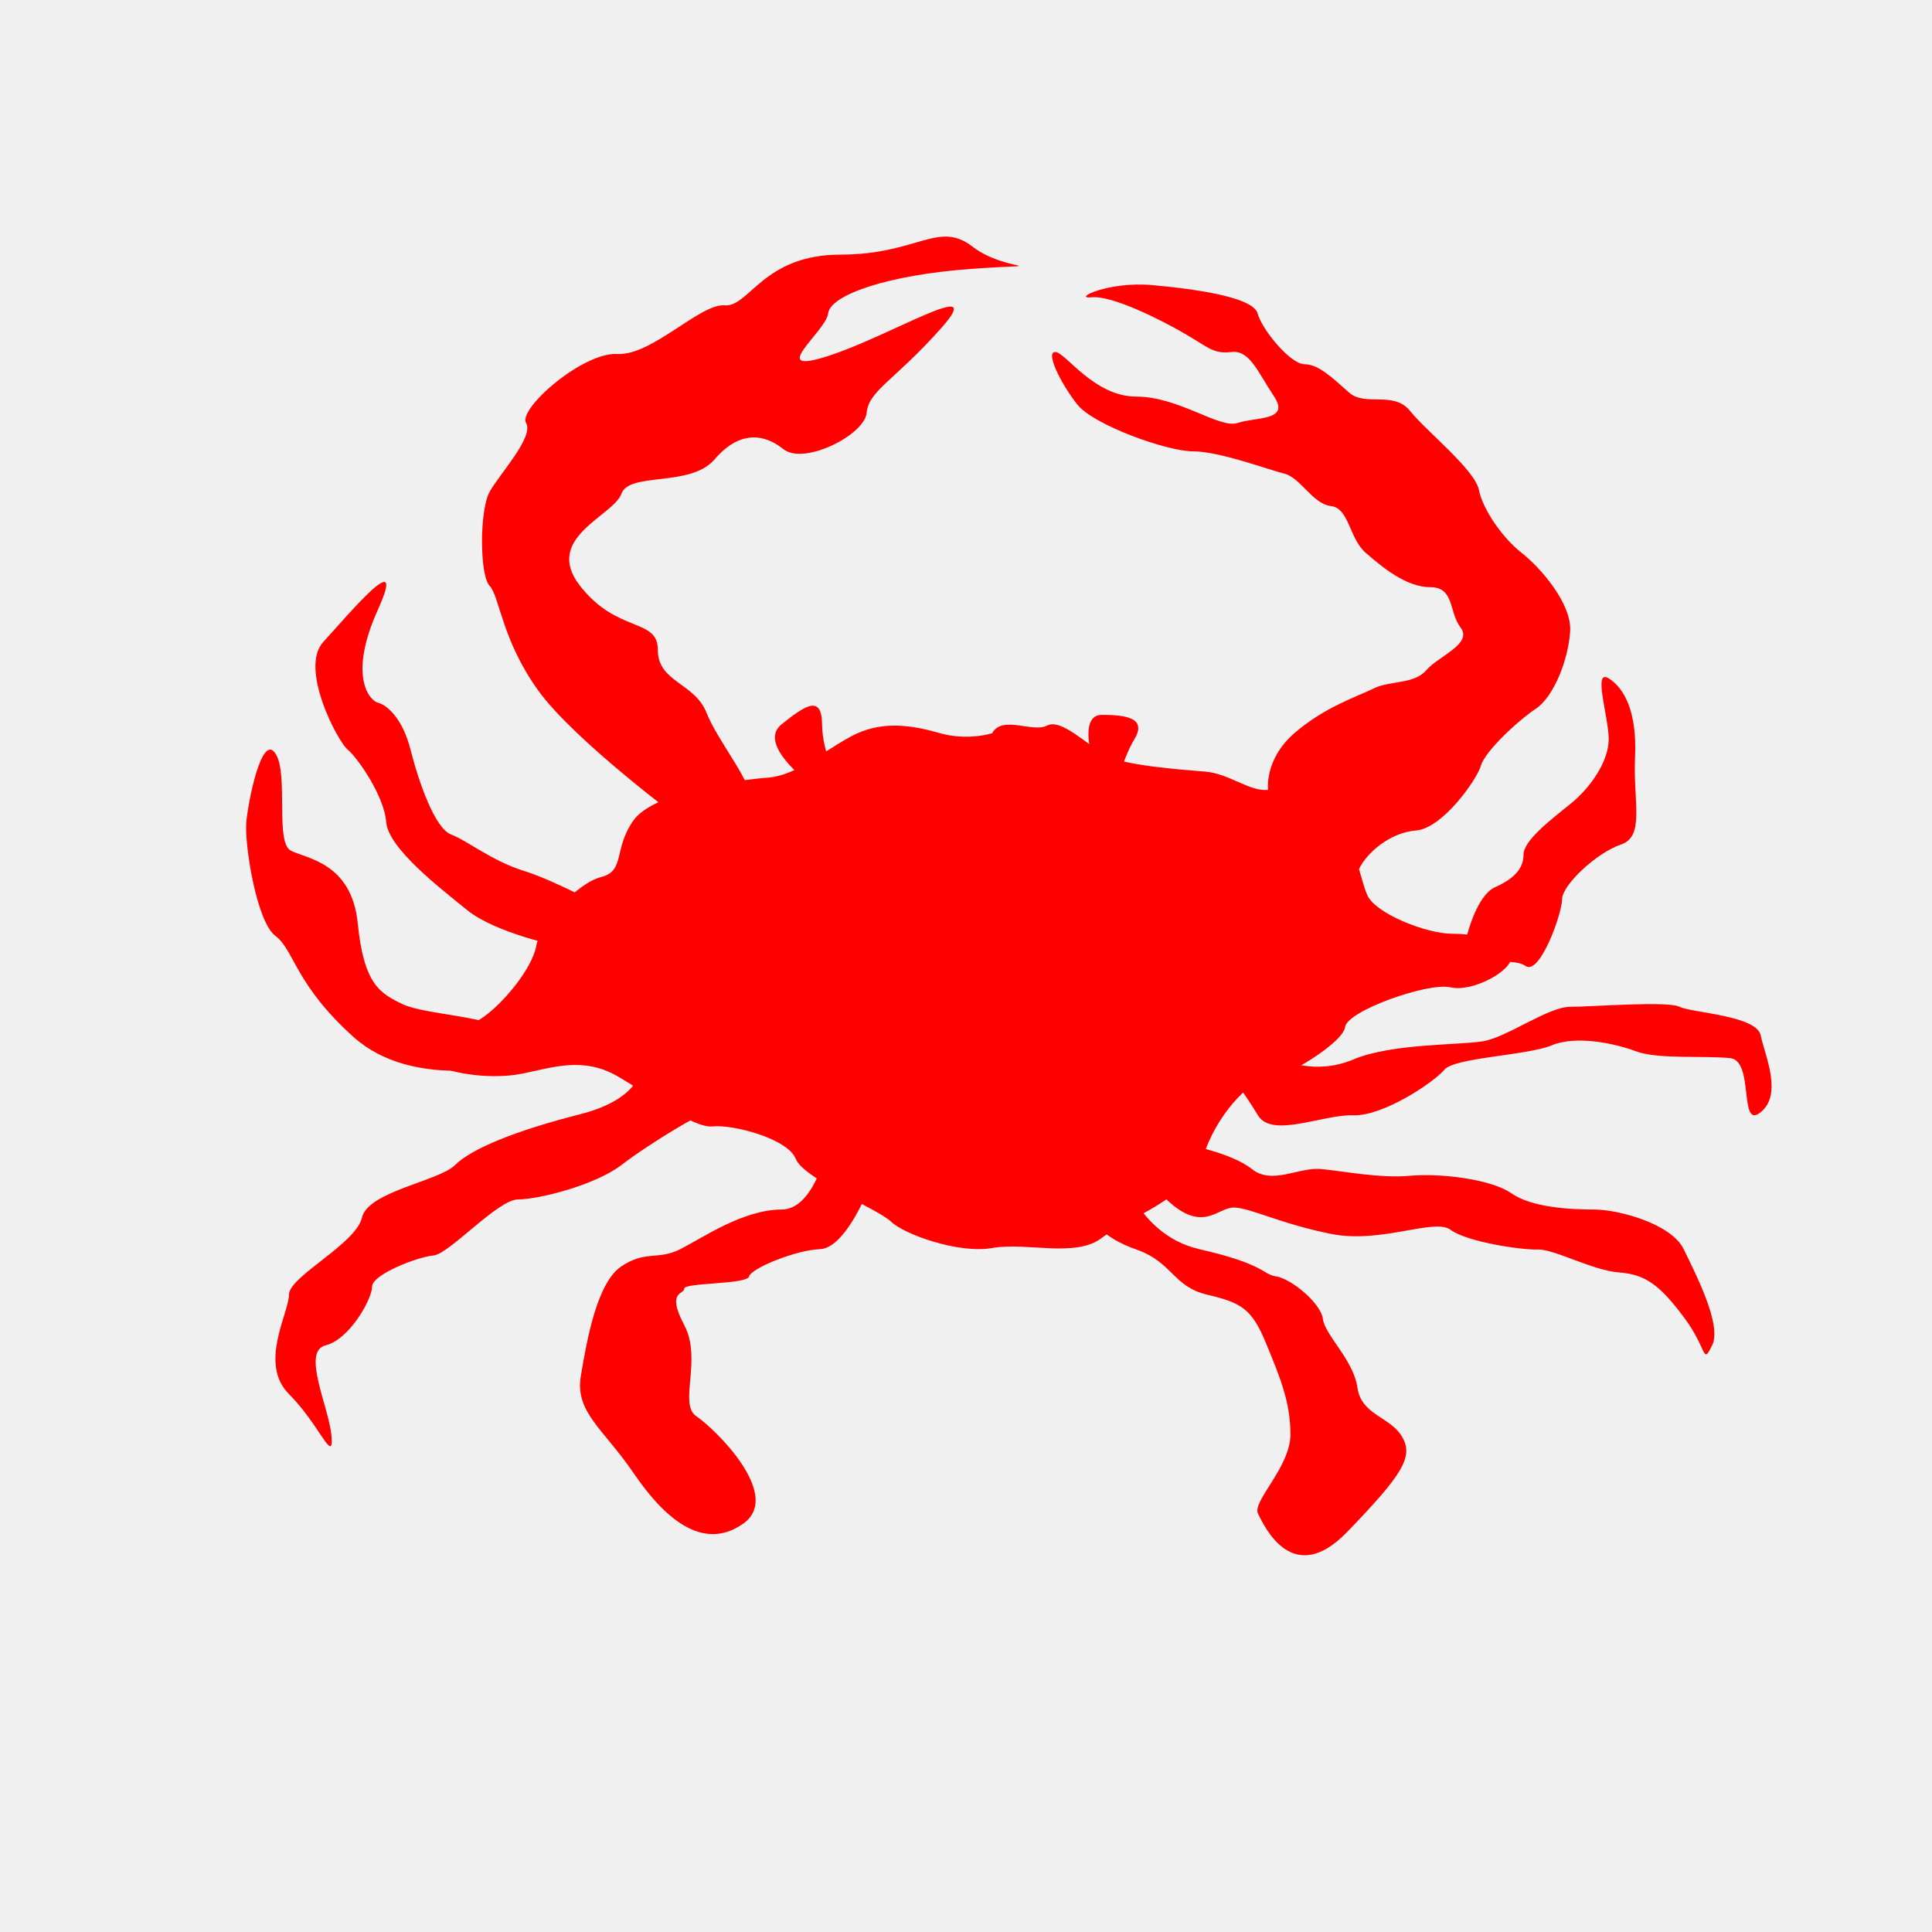
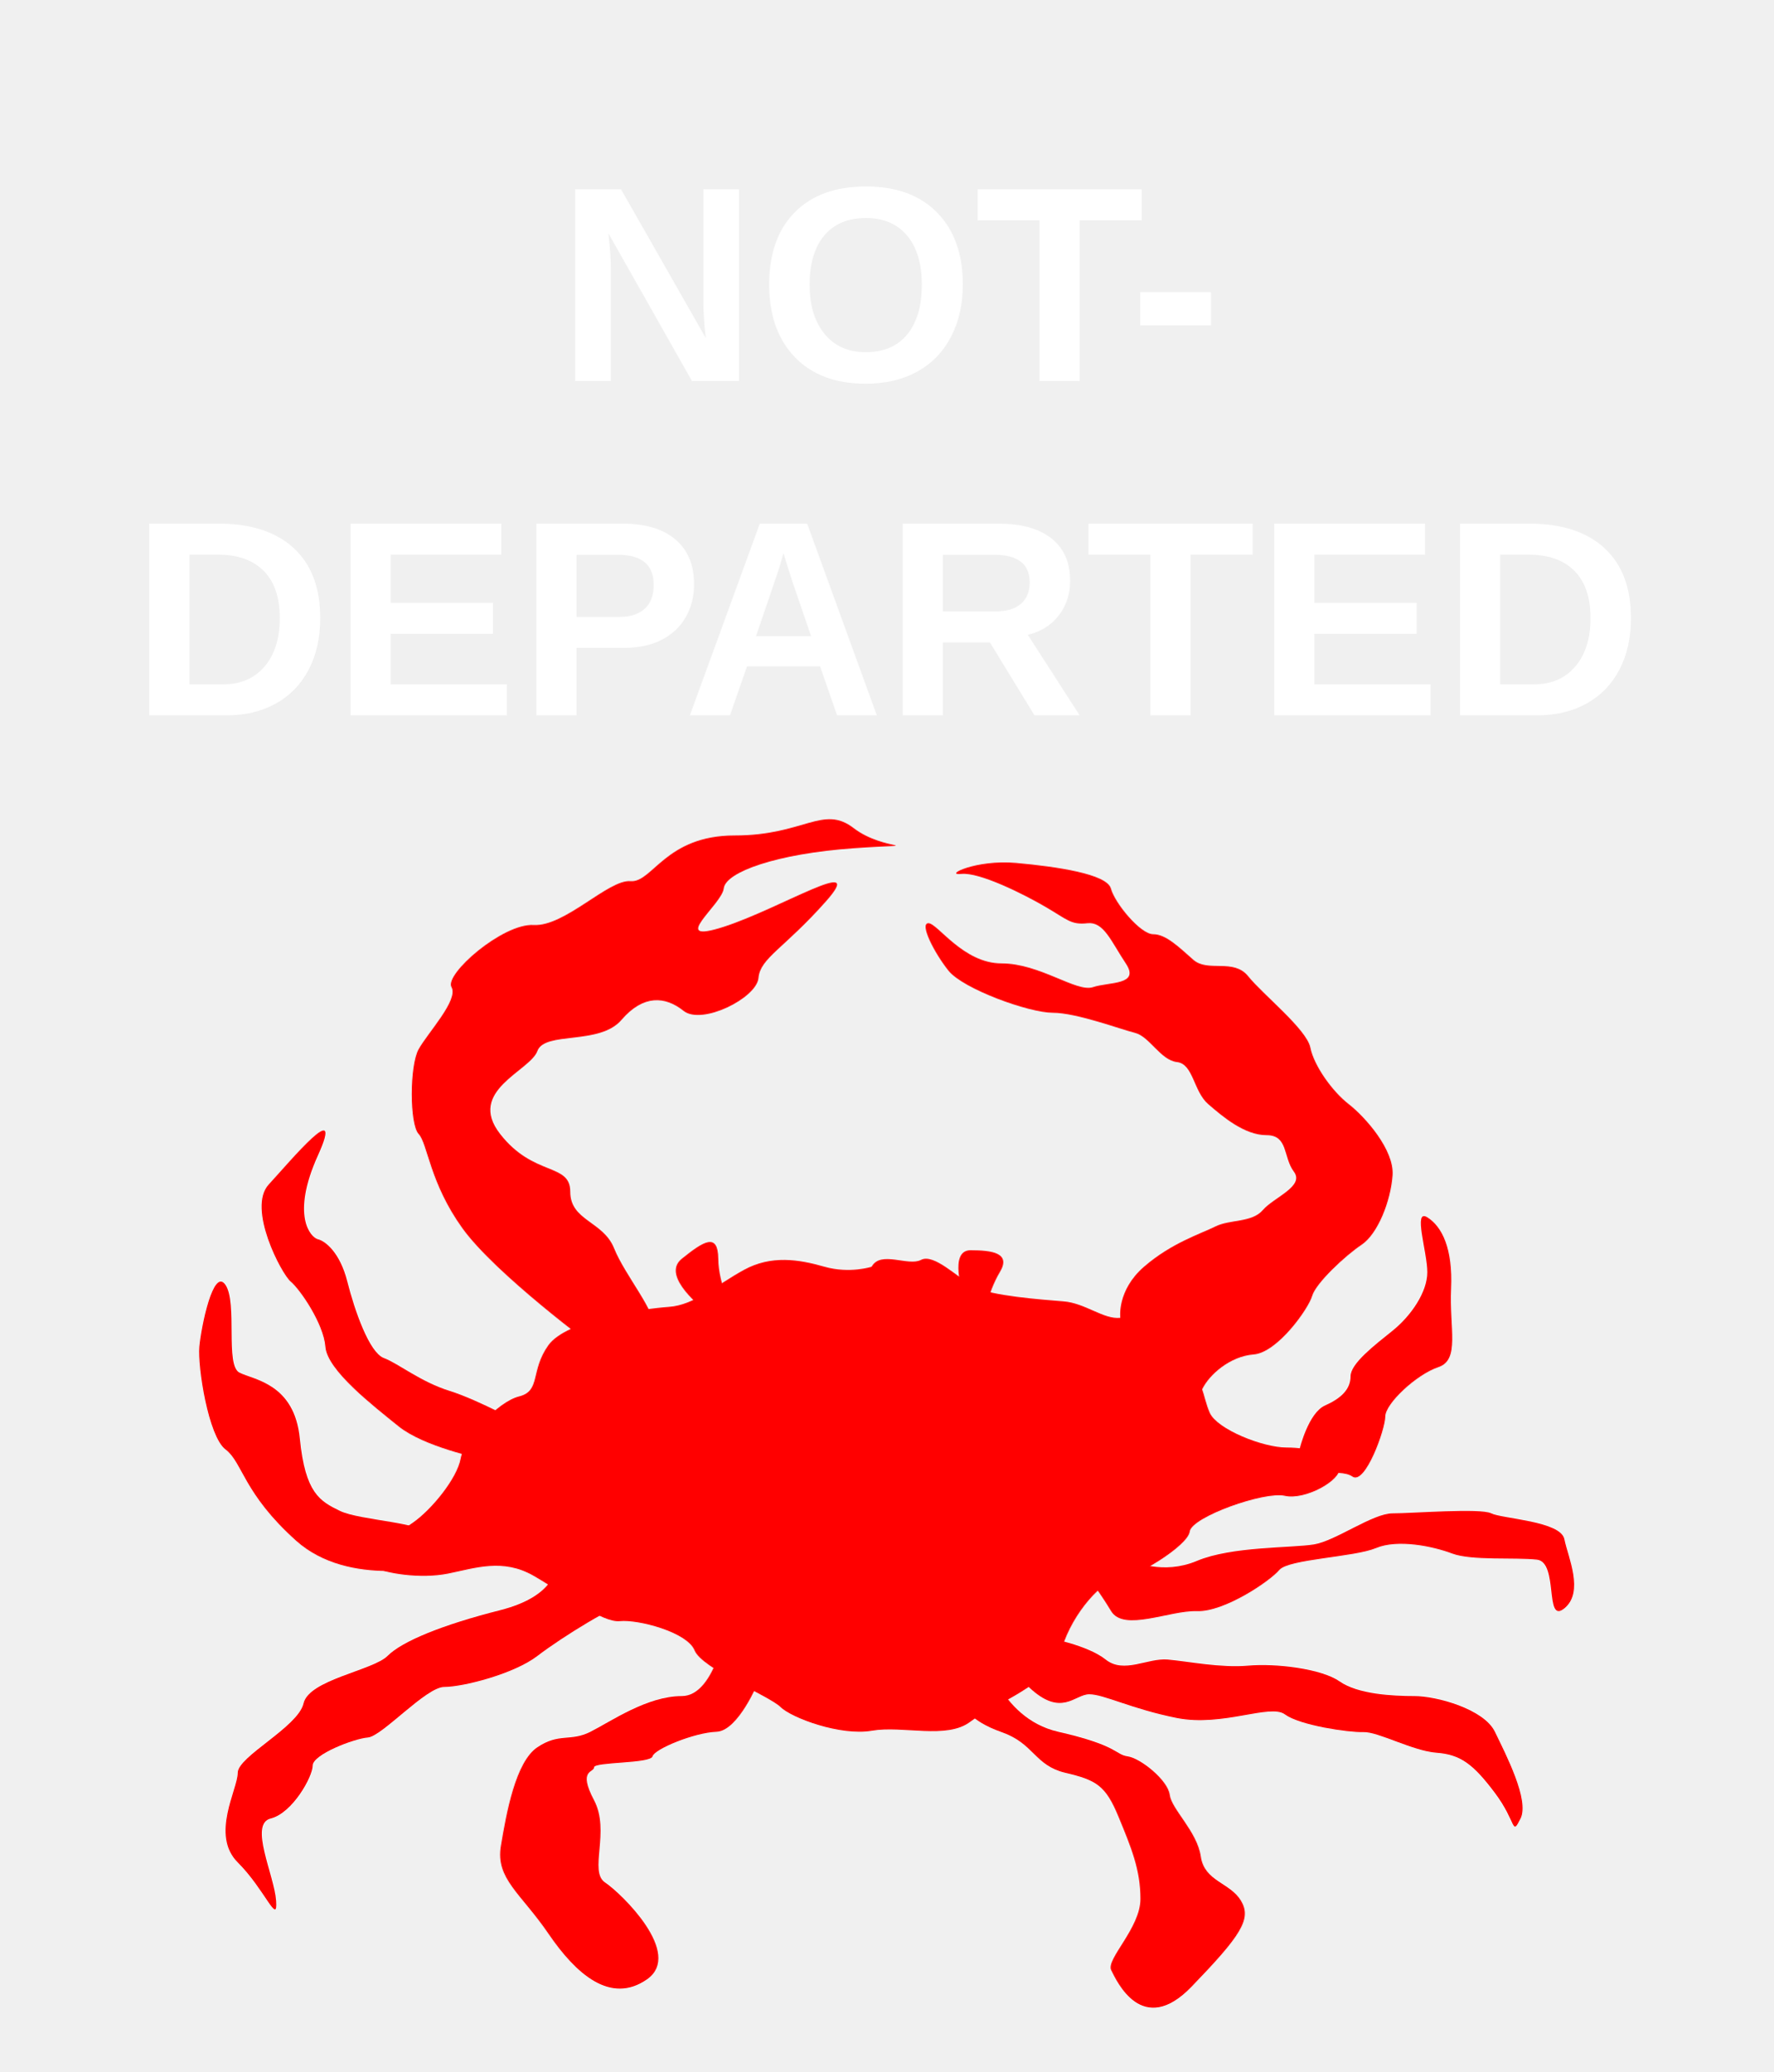
- <svg xmlns="http://www.w3.org/2000/svg" id="Layer_2" viewBox="0 0 500 500">
-   <path d="M256.83,189.73s-6.3,2.1-13.64,0-15.22-3.38-23.09.93-14.17,10.09-21.51,10.61-29.38,3.67-34.63,11.02-2.1,13.12-8.39,14.69-15.74,12.07-16.79,17.84-8.39,14.69-13.64,18.36-16.26,10.49-12.07,12.59,14.17,3.67,22.04,2.1,15.74-4.49,24.66.64,19.53,13.53,24.72,13,19.35,3.15,21.45,8.39,21.51,13.12,24.66,16.26,17.31,8.39,26.23,6.82,21.51,2.62,28.33-2.62,23.09-10.49,26.23-20.99,12.07-19.94,16.26-19.94,19.94-9.44,20.46-13.64,21.51-11.62,27.28-10.27,16.26-4.42,15.74-8.09-8.39-5.77-15.22-5.77-19.94-5.25-22.04-9.97-2.1-11.02-6.3-11.02-11.02-1.05-13.12-4.72-1.57-12.07-6.3-11.54-9.97-4.2-16.26-4.72-20.99-1.57-25.71-4.2-11.54-9.65-15.22-7.71-11.54-2.78-14.17,1.94Z" fill="red" />
-   <path d="M328.18,204.42s-1.05-7.87,6.82-14.69,16.26-9.44,20.46-11.54,10.49-1.05,13.64-4.72,12.07-6.82,8.92-11.02-1.57-10.49-7.87-10.49-12.5-5.25-16.74-8.92-4.24-11.54-8.96-12.07-7.87-7.35-12.07-8.39-16.79-5.77-23.61-5.77-25.71-6.82-29.91-12.07-8.39-13.64-5.77-13.64,9.97,11.54,20.99,11.54,21.51,8.39,26.23,6.82,13.64-.52,9.44-6.82-6.3-12.07-11.02-11.54-5.77-1.05-12.07-4.72-18.89-9.97-24.13-9.44,4.2-4.2,15.74-3.15,26.08,3.15,27.21,7.35,8.47,13.12,12.14,13.12,7.35,3.67,11.54,7.35,11.54-.52,15.74,4.72,16.79,15.22,17.84,20.46,6.3,12.59,11.02,16.26,13.12,13.12,12.59,20.46-4.2,16.79-8.92,19.94-13.12,11.02-14.17,14.69-9.97,16.26-16.79,16.79-12.78,5.83-14.78,10-12.37,4.69-12.37,4.69l-11.15-25.18Z" fill="red" />
-   <path d="M379.72,241.88s2.5-10.18,7.22-12.28,7.35-4.72,7.35-8.39,6.87-8.92,12.09-13.12,9.95-11.02,9.95-16.79-4.2-18.36,0-15.74,7.35,8.92,6.82,20.46,2.62,20.46-3.67,22.56-15.22,10.49-15.22,14.17-5.77,19.8-9.44,17.24-15.09.27-15.09.27v-8.39Z" fill="red" />
-   <path d="M331.85,274.2s8.39,4.2,18.36,0,27.28-3.67,33.58-4.72,16.84-8.92,22.58-8.92,25.16-1.57,28.31,0,19.94,2.22,20.99,7.4,5.77,15.16,0,19.88-1.57-13.29-7.87-13.99-18.75.35-24.33-1.75-15.61-4.2-21.88-1.57-25.15,3.15-27.77,6.3-15.74,12.07-23.61,11.81-21.01,6.03-24.66,0-6.3-9.19-6.3-9.19l12.59-5.25Z" fill="red" />
-   <path d="M307.19,296.24s11.54,2.1,16.79,6.3,12.07-.52,17.84,0,15.22,2.46,23.09,1.75,21.02.87,26.25,4.54,15.2,4.2,21.49,4.2,19.94,3.72,23.09,10.26,9.97,19.65,7.35,24.9-1.05,1.05-7.35-7.35-9.97-11.02-16.79-11.54-16.79-6.08-20.99-5.93-18.3-1.94-22.53-5.09-17.87,3.67-30.99,1.05-20.99-6.82-25.18-6.82-7.99,6.82-17.38-2.1,5.31-14.17,5.31-14.17Z" fill="red" />
-   <path d="M283.06,315.65s1.57,4.41,11.02,7.72,9.44,9.6,18.36,11.7,11.54,3.67,15.22,12.59,6.3,15.22,6.3,23.61-9.97,17.31-8.39,20.46,8.92,19.41,23.09,4.72,17.31-19.41,14.17-24.66-10.49-5.49-11.54-12.71-8.39-13.52-8.92-17.72-8.39-10.49-12.07-11.02-2.62-3.1-19.94-7.06-21.51-23.9-21.51-23.9l-5.77,16.26Z" fill="red" />
-   <path d="M224.3,308.83s-5.77,14.22-12.07,14.45-17.84,4.96-18.36,7.06-16.79,1.57-16.79,3.15-4.72.52,0,9.44-1.57,20.46,3.15,23.61,22.56,20.46,12.07,27.81-20.46-1.57-28.33-13.12-15.22-15.74-13.64-25.18,4.2-24.13,10.49-28.33,9.44-1.52,15.22-4.43,16.26-10.26,26.23-10.26,13.12-21.77,13.12-21.77l8.92,17.58Z" fill="red" />
-   <path d="M166.06,275.56s.62,8.61-15.95,12.81-28.12,8.92-32.31,13.12-22.56,6.82-24.13,13.64-18.89,15.22-18.89,19.94-7.87,17.84,0,25.71,11.54,18.36,11.02,11.02-7.87-22.04-1.57-23.61,12.07-12.07,12.07-15.22,11.77-7.7,15.86-8.05,16.67-14.51,21.92-14.51,19.94-3.67,26.76-8.92,22.87-15.22,26.39-15.22-21.14-10.71-21.14-10.71Z" fill="red" />
-   <path d="M131.96,275.56s-25.18,6.51-40.4-7.13-15.39-22.56-20.29-26.23-8.04-23.76-7.52-29.46,4.02-23.01,7.52-17.76-.17,23.09,4.02,25.18,15.74,3.15,17.31,18.89,5.77,18.01,11.54,20.81,24.81,3.32,25.26,7,2.55,8.7,2.55,8.7Z" fill="red" />
-   <path d="M144.55,244.82s-16.26-3.31-23.61-9.26-20.46-16.07-20.99-22.82-7.35-16.57-9.97-18.74-12.59-21.06-6.3-27.88,21.98-25.71,14.14-8.39-2.13,23.61,0,24.13,6.32,3.82,8.42,12.14,6.3,20.39,10.49,21.96,10.49,6.82,18.89,9.44,22.04,10.15,22.04,10.15l-13.12,9.26Z" fill="red" />
-   <path d="M177.08,212.74s-28.33-20.91-37.78-34.03-9.97-24.29-12.59-27.1-2.62-19.6,0-24.32,11.54-14.17,9.44-17.84,14.69-18.36,23.61-17.84,21.46-13.12,27.78-12.59,9.99-13.12,29.93-13.12,25.32-8.92,34.17-2.1,22.1,4.2,0,5.77-36.79,6.82-37.32,11.54-16.26,16.26,0,11.02,41.45-20.99,29.38-7.35c-12.07,13.64-18.89,16.26-19.41,22.04s-16.26,13.64-21.51,9.44-11.54-4.72-17.84,2.62-22.04,3.15-24.13,8.92-20.37,11.39-10.71,23.8,20.15,8.21,20.15,16.6,9.44,8.39,12.59,16.26,12.3,18.36,11.4,23.09-17.17,5.17-17.17,5.17Z" fill="red" />
-   <path d="M209.08,202.33s-13.12-9.8-6.82-14.87,10.41-7.65,10.49,0,4.2,14.87,4.2,14.87h-7.87Z" fill="red" />
-   <path d="M283.06,197.72s-4.2-12.71,2.1-12.71,11.76.8,8.39,6.35-5.42,15.16-5.42,15.16l-5.07-8.8Z" fill="red" />
+ <svg xmlns="http://www.w3.org/2000/svg" id="Layer_2" version="1.1" viewBox="0 0 509.12 594.73">
+   <defs>
+     <style>
+       .st0 {
+         fill: #fff;
+         font-family: Arial-BoldMT, Arial;
+         font-size: 80px;
+         font-weight: 700;
+       }
+ 
+       .st0, .st1 {
+         isolation: isolate;
+       }
+ 
+       .st2 {
+         fill: red;
+       }
+     </style>
+   </defs>
+   <g>
+     <path class="st2" d="M250.3,363.73s-6.3,2.1-13.64,0-15.22-3.38-23.09.93-14.17,10.09-21.51,10.61-29.38,3.67-34.63,11.02-2.1,13.12-8.39,14.69-15.74,12.07-16.79,17.84-8.39,14.69-13.64,18.36-16.26,10.49-12.07,12.59,14.17,3.67,22.04,2.1c7.87-1.57,15.74-4.49,24.66.64s19.53,13.53,24.72,13,19.35,3.15,21.45,8.39,21.51,13.12,24.66,16.26,17.31,8.39,26.23,6.82,21.51,2.62,28.33-2.62,23.09-10.49,26.23-20.99,12.07-19.94,16.26-19.94,19.94-9.44,20.46-13.64,21.51-11.62,27.28-10.27,16.26-4.42,15.74-8.09-8.39-5.77-15.22-5.77-19.94-5.25-22.04-9.97-2.1-11.02-6.3-11.02-11.02-1.05-13.12-4.72-1.57-12.07-6.3-11.54-9.97-4.2-16.26-4.72-20.99-1.57-25.71-4.2-11.54-9.65-15.22-7.71-11.54-2.78-14.17,1.94h.04Z" />
+     <path class="st2" d="M321.65,378.42s-1.05-7.87,6.82-14.69,16.26-9.44,20.46-11.54,10.49-1.05,13.64-4.72,12.07-6.82,8.92-11.02-1.57-10.49-7.87-10.49-12.5-5.25-16.74-8.92-4.24-11.54-8.96-12.07-7.87-7.35-12.07-8.39-16.79-5.77-23.61-5.77-25.71-6.82-29.91-12.07-8.39-13.64-5.77-13.64,9.97,11.54,20.99,11.54,21.51,8.39,26.23,6.82,13.64-.52,9.44-6.82-6.3-12.07-11.02-11.54-5.77-1.05-12.07-4.72-18.89-9.97-24.13-9.44,4.2-4.2,15.74-3.15,26.08,3.15,27.21,7.35,8.47,13.12,12.14,13.12,7.35,3.67,11.54,7.35,11.54-.52,15.74,4.72,16.79,15.22,17.84,20.46,6.3,12.59,11.02,16.26,13.12,13.12,12.59,20.46-4.2,16.79-8.92,19.94-13.12,11.02-14.17,14.69-9.97,16.26-16.79,16.79-12.78,5.83-14.78,10-12.37,4.69-12.37,4.69l-11.15-25.18v-.02h.01Z" />
+     <path class="st2" d="M373.19,415.88s2.5-10.18,7.22-12.28,7.35-4.72,7.35-8.39,6.87-8.92,12.09-13.12,9.95-11.02,9.95-16.79-4.2-18.36,0-15.74,7.35,8.92,6.82,20.46,2.62,20.46-3.67,22.56-15.22,10.49-15.22,14.17-5.77,19.8-9.44,17.24-15.09.27-15.09.27v-8.39h-.01Z" />
+     <path class="st2" d="M325.32,448.2s8.39,4.2,18.36,0,27.28-3.67,33.58-4.72,16.84-8.92,22.58-8.92,25.16-1.57,28.31,0,19.94,2.22,20.99,7.4,5.77,15.16,0,19.88-1.57-13.29-7.87-13.99-18.75.35-24.33-1.75-15.61-4.2-21.88-1.57-25.15,3.15-27.77,6.3-15.74,12.07-23.61,11.81-21.01,6.03-24.66,0-6.3-9.19-6.3-9.19l12.59-5.25h0Z" />
+     <path class="st2" d="M300.66,470.24s11.54,2.1,16.79,6.3,12.07-.52,17.84,0,15.22,2.46,23.09,1.75,21.02.87,26.25,4.54,15.2,4.2,21.49,4.2,19.94,3.72,23.09,10.26,9.97,19.65,7.35,24.9-1.05,1.05-7.35-7.35-9.97-11.02-16.79-11.54-16.79-6.08-20.99-5.93-18.3-1.94-22.53-5.09-17.87,3.67-30.99,1.05-20.99-6.82-25.18-6.82-7.99,6.82-17.38-2.1,5.31-14.17,5.31-14.17h0Z" />
+     <path class="st2" d="M276.53,489.65s1.57,4.41,11.02,7.72,9.44,9.6,18.36,11.7,11.54,3.67,15.22,12.59,6.3,15.22,6.3,23.61-9.97,17.31-8.39,20.46,8.92,19.41,23.09,4.72,17.31-19.41,14.17-24.66-10.49-5.49-11.54-12.71-8.39-13.52-8.92-17.72-8.39-10.49-12.07-11.02-2.62-3.1-19.94-7.06-21.51-23.9-21.51-23.9l-5.77,16.26h-.02,0Z" />
+     <path class="st2" d="M217.77,482.83s-5.77,14.22-12.07,14.45-17.84,4.96-18.36,7.06-16.79,1.57-16.79,3.15-4.72.52,0,9.44c4.72,8.92-1.57,20.46,3.15,23.61s22.56,20.46,12.07,27.81-20.46-1.57-28.33-13.12-15.22-15.74-13.64-25.18,4.2-24.13,10.49-28.33,9.44-1.52,15.22-4.43,16.26-10.26,26.23-10.26,13.12-21.77,13.12-21.77l8.92,17.58h-.01Z" />
+     <path class="st2" d="M159.53,449.56s.62,8.61-15.95,12.81-28.12,8.92-32.31,13.12-22.56,6.82-24.13,13.64-18.89,15.22-18.89,19.94-7.87,17.84,0,25.71,11.54,18.36,11.02,11.02-7.87-22.04-1.57-23.61c6.3-1.57,12.07-12.07,12.07-15.22s11.77-7.7,15.86-8.05,16.67-14.51,21.92-14.51,19.94-3.67,26.76-8.92,22.87-15.22,26.39-15.22-21.14-10.71-21.14-10.71h-.03Z" />
+     <path class="st2" d="M125.43,449.56s-25.18,6.51-40.4-7.13-15.39-22.56-20.29-26.23-8.04-23.76-7.52-29.46,4.02-23.01,7.52-17.76-.17,23.09,4.02,25.18,15.74,3.15,17.31,18.89,5.77,18.01,11.54,20.81,24.81,3.32,25.26,7,2.55,8.7,2.55,8.7h.01Z" />
+     <path class="st2" d="M138.02,418.82s-16.26-3.31-23.61-9.26-20.46-16.07-20.99-22.82-7.35-16.57-9.97-18.74-12.59-21.06-6.3-27.88,21.98-25.71,14.14-8.39-2.13,23.61,0,24.13,6.32,3.82,8.42,12.14,6.3,20.39,10.49,21.96,10.49,6.82,18.89,9.44,22.04,10.15,22.04,10.15l-13.12,9.26h0Z" />
+     <path class="st2" d="M170.55,386.74s-28.33-20.91-37.78-34.03-9.97-24.29-12.59-27.1-2.62-19.6,0-24.32,11.54-14.17,9.44-17.84,14.69-18.36,23.61-17.84,21.46-13.12,27.78-12.59,9.99-13.12,29.93-13.12,25.32-8.92,34.17-2.1,22.1,4.2,0,5.77-36.79,6.82-37.32,11.54c-.53,4.72-16.26,16.26,0,11.02,16.26-5.24,41.45-20.99,29.38-7.35-12.07,13.64-18.89,16.26-19.41,22.04s-16.26,13.64-21.51,9.44-11.54-4.72-17.84,2.62-22.04,3.15-24.13,8.92-20.37,11.39-10.71,23.8,20.15,8.21,20.15,16.6,9.44,8.39,12.59,16.26,12.3,18.36,11.4,23.09-17.17,5.17-17.17,5.17v.02h.01Z" />
+     <path class="st2" d="M202.55,376.33s-13.12-9.8-6.82-14.87,10.41-7.65,10.49,0,4.2,14.87,4.2,14.87h-7.87Z" />
+     <path class="st2" d="M276.53,371.72s-4.2-12.71,2.1-12.71,11.76.8,8.39,6.35-5.42,15.16-5.42,15.16l-5.07-8.8h0Z" />
+   </g>
+   <g class="st1">
+     <g class="st1">
+       <text class="st0" transform="translate(159.78 109.4)">
+         <tspan x="0" y="0">NOT-</tspan>
+       </text>
+     </g>
+     <g class="st1">
+       <text class="st0" transform="translate(37.51 205.4)">
+         <tspan x="0" y="0">DEPARTED</tspan>
+       </text>
+     </g>
+   </g>
</svg>
